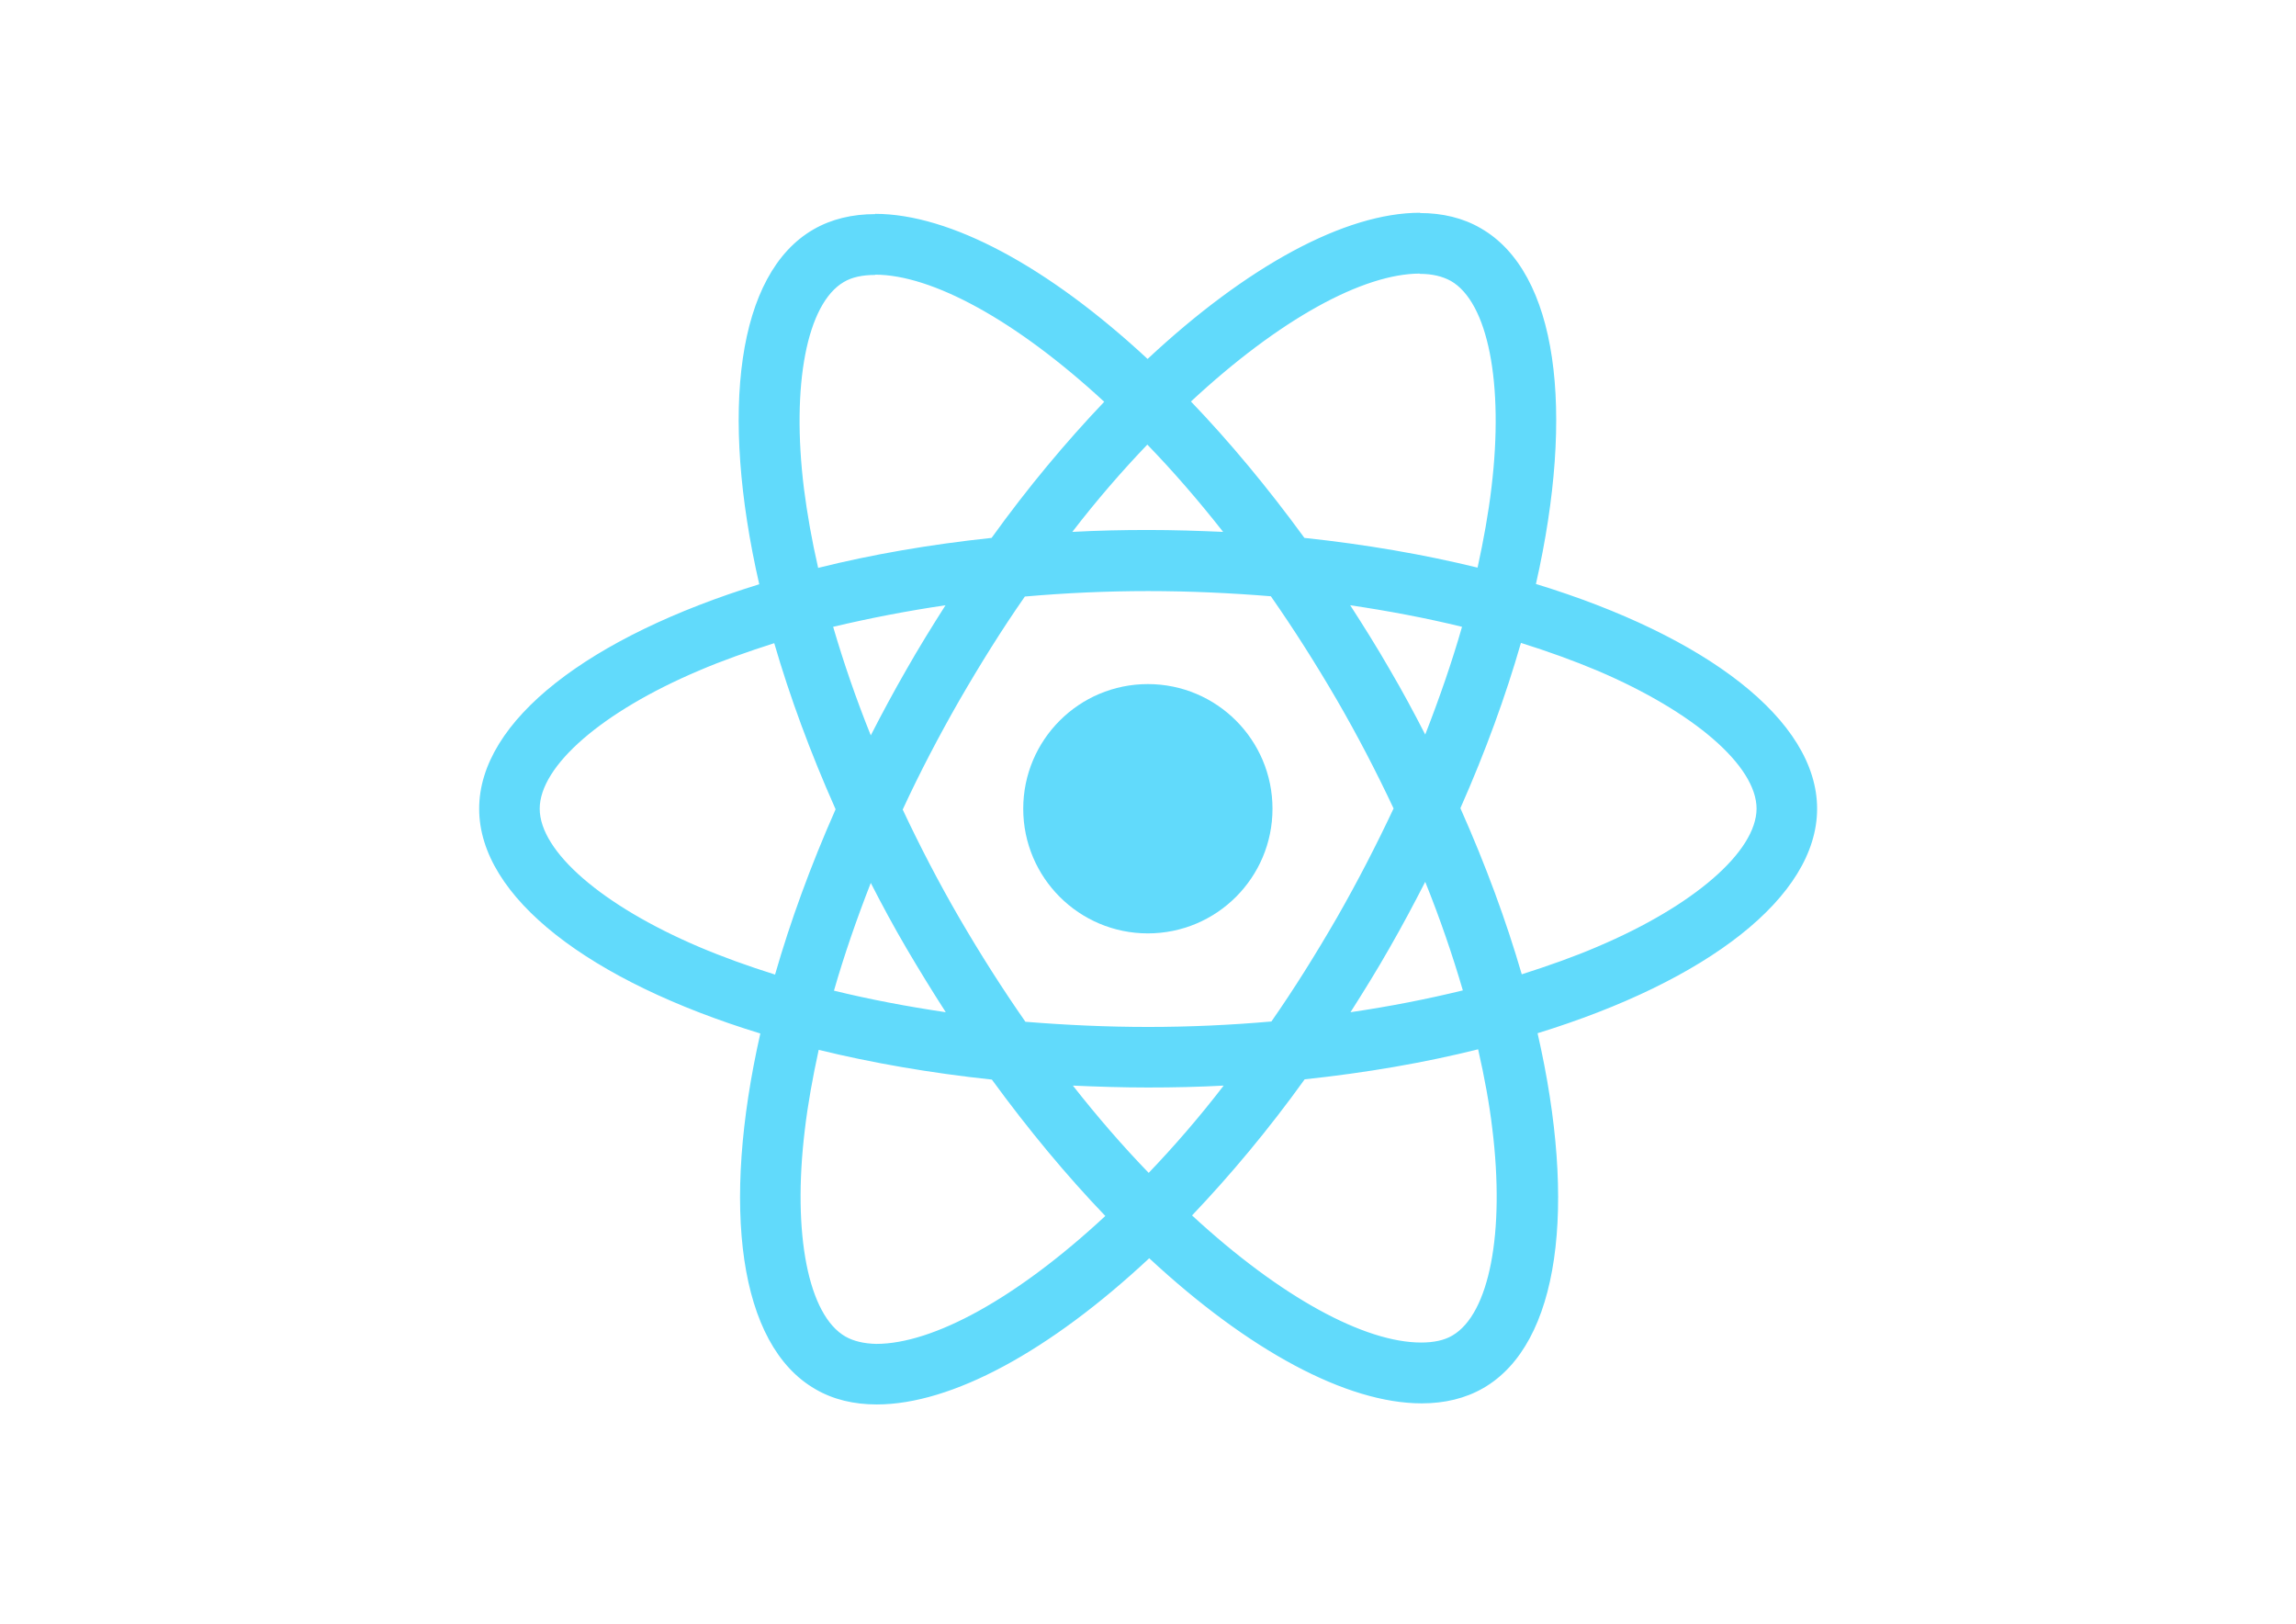
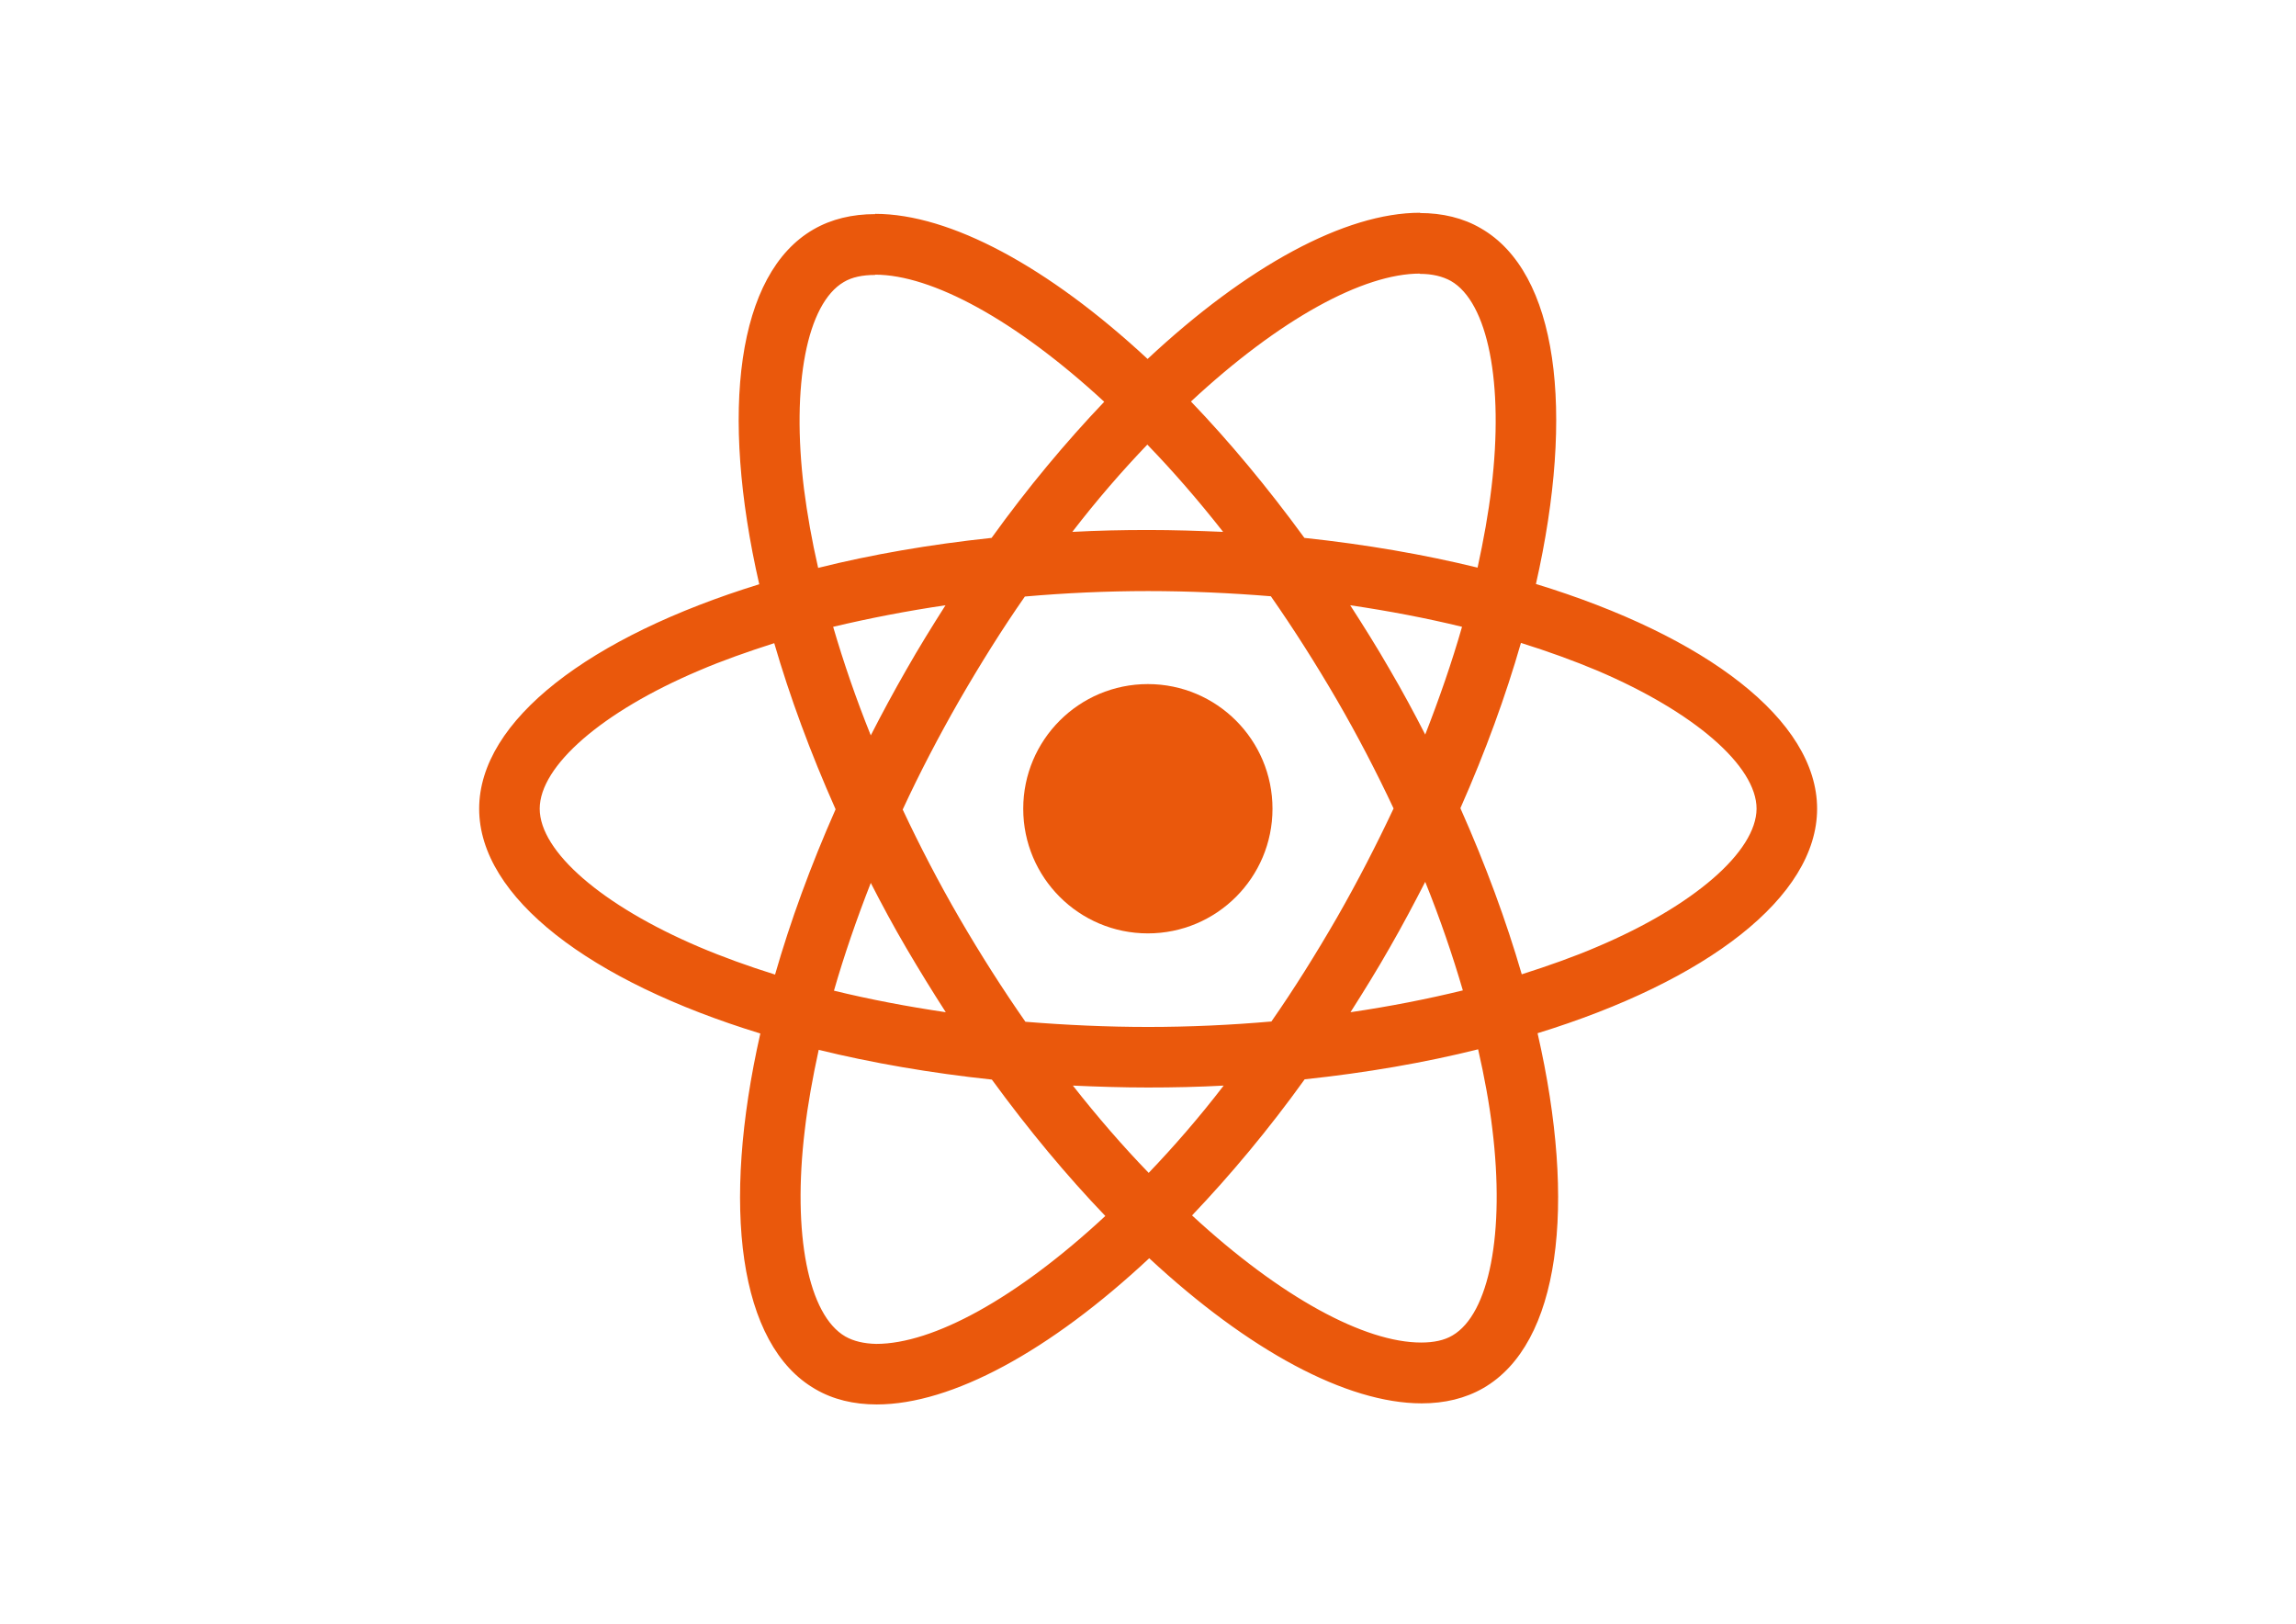
<svg xmlns="http://www.w3.org/2000/svg" viewBox="0 0 841.9 595.3">
-   <g fill="#61DAFB">
+   <g fill="#ea580c">
    <path d="M666.3 296.5c0-32.5-40.7-63.3-103.1-82.4 14.4-63.6 8-114.2-20.2-130.4-6.5-3.8-14.1-5.6-22.4-5.6v22.3c4.6 0 8.3.9 11.4 2.6 13.6 7.8 19.5 37.5 14.9 75.7-1.1 9.4-2.9 19.3-5.1 29.4-19.6-4.8-41-8.5-63.5-10.9-13.5-18.5-27.5-35.3-41.6-50 32.6-30.3 63.2-46.9 84-46.9V78c-27.5 0-63.5 19.6-99.9 53.6-36.4-33.8-72.4-53.2-99.9-53.2v22.3c20.7 0 51.4 16.5 84 46.6-14 14.7-28 31.4-41.3 49.9-22.6 2.4-44 6.1-63.6 11-2.3-10-4-19.7-5.2-29-4.7-38.2 1.1-67.9 14.6-75.8 3-1.8 6.9-2.6 11.5-2.6V78.5c-8.4 0-16 1.8-22.6 5.6-28.1 16.2-34.4 66.7-19.9 130.1-62.2 19.2-102.7 49.9-102.7 82.3 0 32.5 40.7 63.3 103.1 82.4-14.4 63.6-8 114.2 20.2 130.4 6.5 3.8 14.1 5.6 22.5 5.6 27.5 0 63.5-19.6 99.9-53.6 36.4 33.8 72.4 53.2 99.9 53.2 8.4 0 16-1.8 22.6-5.6 28.1-16.2 34.4-66.7 19.9-130.1 62-19.1 102.5-49.9 102.5-82.3zm-130.2-66.7c-3.7 12.9-8.3 26.2-13.5 39.5-4.1-8-8.4-16-13.1-24-4.6-8-9.5-15.8-14.4-23.4 14.2 2.1 27.9 4.7 41 7.9zm-45.8 106.5c-7.8 13.5-15.8 26.3-24.1 38.2-14.9 1.3-30 2-45.2 2-15.1 0-30.2-.7-45-1.9-8.3-11.9-16.4-24.6-24.2-38-7.6-13.1-14.5-26.4-20.8-39.8 6.2-13.4 13.2-26.8 20.7-39.9 7.8-13.5 15.8-26.3 24.1-38.2 14.9-1.3 30-2 45.2-2 15.1 0 30.2.7 45 1.9 8.3 11.9 16.4 24.6 24.2 38 7.6 13.1 14.5 26.4 20.8 39.8-6.3 13.4-13.2 26.8-20.7 39.9zm32.3-13c5.4 13.4 10 26.8 13.8 39.8-13.1 3.2-26.9 5.9-41.2 8 4.9-7.7 9.8-15.6 14.4-23.7 4.6-8 8.9-16.1 13-24.1zM421.2 430c-9.3-9.6-18.6-20.3-27.8-32 9 .4 18.2.7 27.5.7 9.4 0 18.7-.2 27.8-.7-9 11.7-18.3 22.4-27.5 32zm-74.4-58.9c-14.2-2.1-27.9-4.7-41-7.9 3.7-12.9 8.3-26.2 13.5-39.5 4.1 8 8.4 16 13.1 24 4.7 8 9.5 15.8 14.4 23.4zM420.7 163c9.3 9.6 18.6 20.3 27.8 32-9-.4-18.2-.7-27.5-.7-9.4 0-18.7.2-27.8.7 9-11.7 18.3-22.4 27.5-32zm-74 58.9c-4.9 7.7-9.8 15.6-14.4 23.7-4.6 8-8.9 16-13 24-5.4-13.4-10-26.8-13.8-39.8 13.1-3.1 26.9-5.8 41.2-7.9zm-90.5 125.2c-35.4-15.1-58.3-34.9-58.3-50.6 0-15.7 22.9-35.6 58.3-50.6 8.6-3.7 18-7 27.7-10.1 5.7 19.6 13.2 40 22.5 60.9-9.2 20.8-16.6 41.1-22.2 60.6-9.9-3.1-19.3-6.5-28-10.2zM310 490c-13.6-7.8-19.5-37.5-14.9-75.7 1.1-9.4 2.9-19.3 5.1-29.4 19.6 4.8 41 8.5 63.5 10.9 13.5 18.5 27.5 35.3 41.6 50-32.6 30.3-63.2 46.9-84 46.9-4.5-.1-8.3-1-11.3-2.7zm237.2-76.2c4.7 38.2-1.1 67.9-14.6 75.8-3 1.8-6.9 2.6-11.5 2.6-20.7 0-51.4-16.5-84-46.6 14-14.7 28-31.4 41.3-49.9 22.6-2.4 44-6.1 63.6-11 2.3 10.1 4.1 19.8 5.2 29.1zm38.5-66.7c-8.6 3.7-18 7-27.7 10.1-5.7-19.6-13.2-40-22.5-60.9 9.2-20.8 16.6-41.1 22.2-60.6 9.9 3.1 19.3 6.5 28.1 10.2 35.4 15.1 58.3 34.9 58.3 50.6-.1 15.7-23 35.6-58.4 50.6zM320.8 78.4z" />
    <circle cx="420.9" cy="296.5" r="45.7" />
    <path d="M520.5 78.1z" />
  </g>
</svg>
